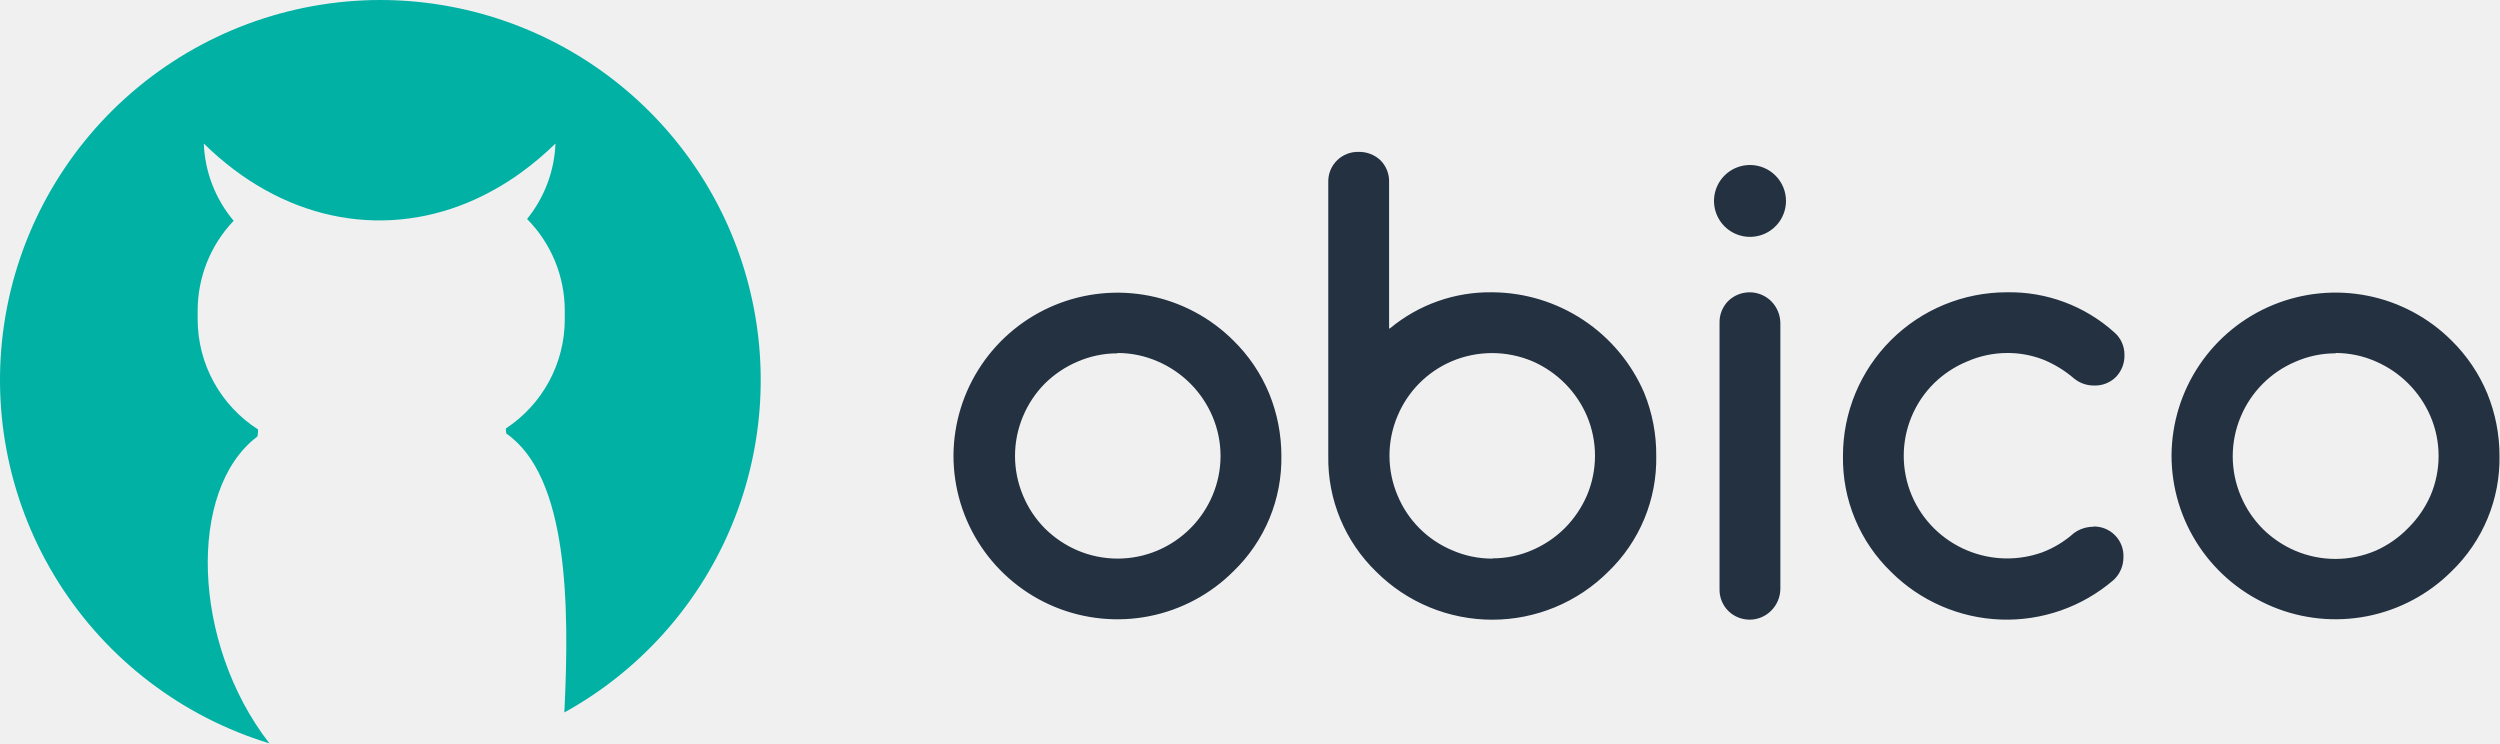
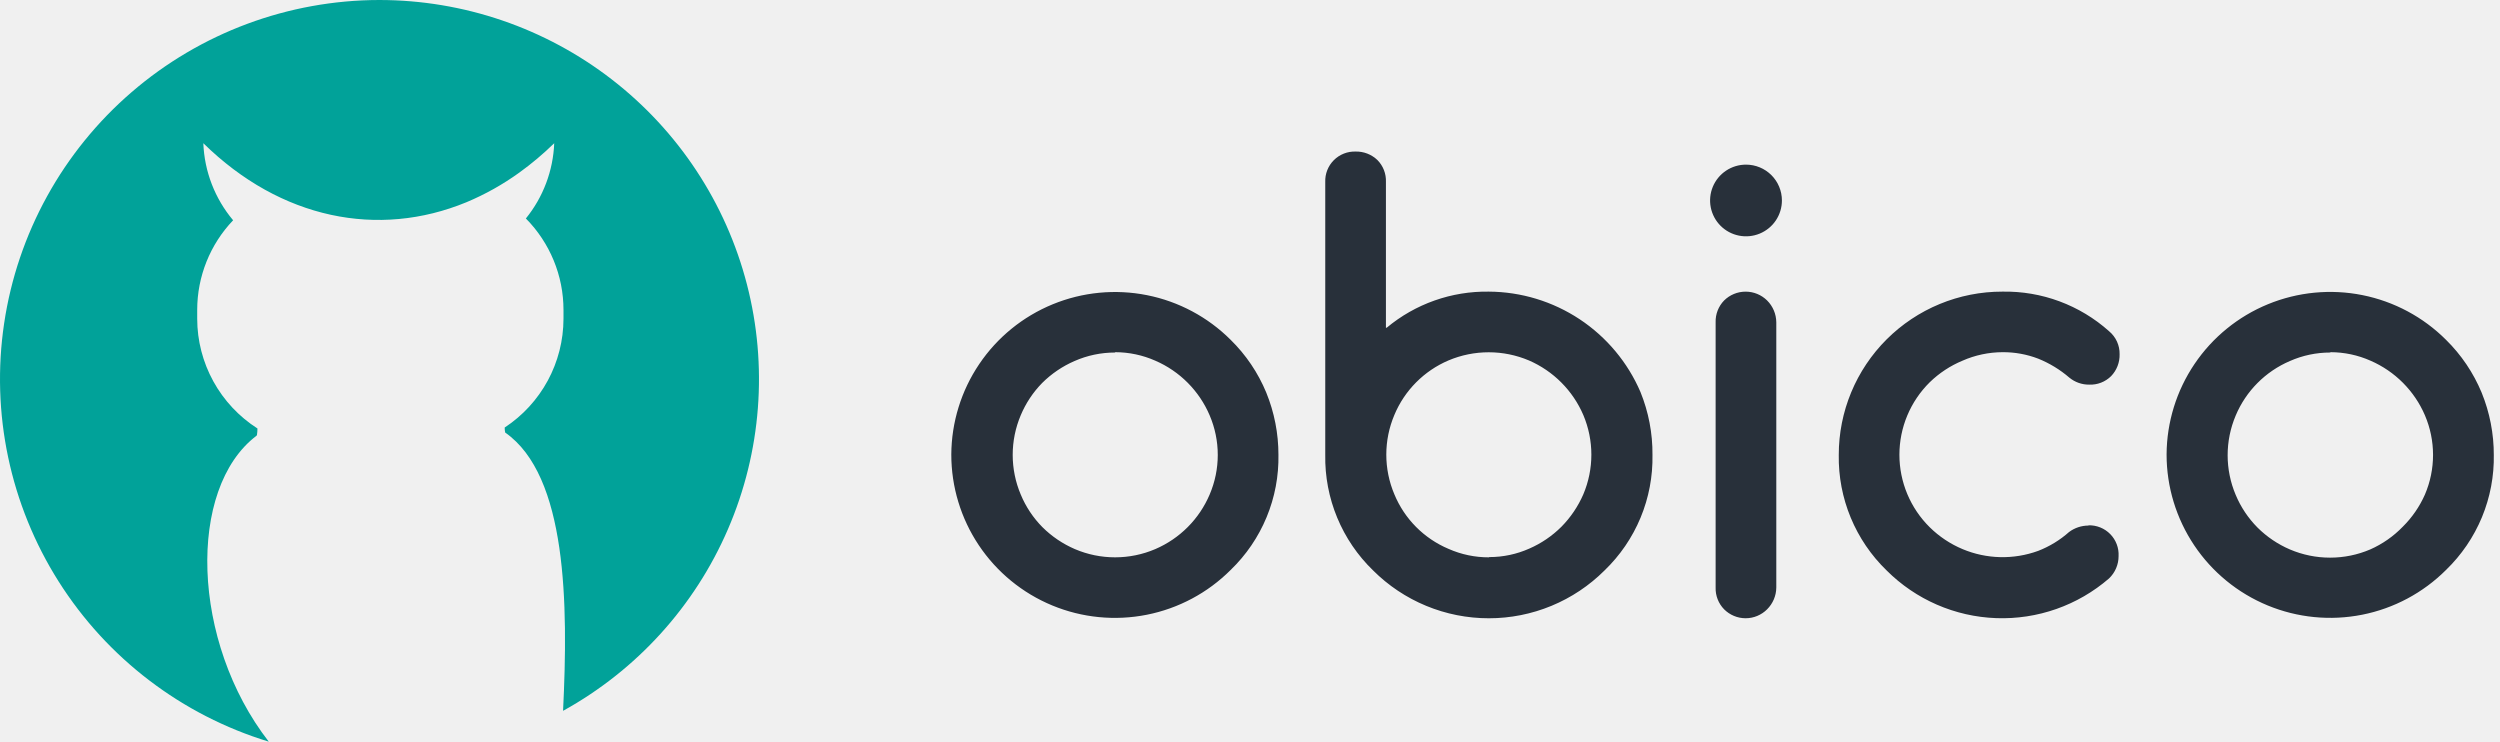
- <svg xmlns="http://www.w3.org/2000/svg" width="232" height="69" viewBox="0 0 232 69" fill="none">
-   <path fill-rule="evenodd" clip-rule="evenodd" d="M35.282 0C43.112 0.003 50.72 2.603 56.909 7.391C63.098 12.18 67.518 18.885 69.474 26.453C71.431 34.021 70.812 42.024 67.717 49.203C64.621 56.383 59.223 62.332 52.372 66.116C52.862 56.137 52.744 44.254 46.989 40.232C46.956 40.079 46.94 39.923 46.941 39.766C48.619 38.663 49.997 37.161 50.952 35.397C51.906 33.632 52.408 31.658 52.411 29.653V28.815C52.408 25.635 51.151 22.584 48.913 20.322C50.525 18.333 51.45 15.877 51.548 13.321C50.538 14.309 49.456 15.22 48.311 16.047C46.778 17.154 45.124 18.082 43.379 18.812C35.203 22.178 26.115 20.393 18.912 13.321C19.013 15.951 19.988 18.472 21.683 20.488C19.541 22.733 18.345 25.715 18.342 28.815V29.653C18.346 31.685 18.862 33.684 19.841 35.466C20.82 37.248 22.232 38.757 23.947 39.853C23.947 40.053 23.931 40.259 23.899 40.469L23.844 40.54C17.408 45.431 17.764 59.669 24.999 68.984C16.908 66.515 9.974 61.23 5.456 54.089C0.939 46.948 -0.86 38.426 0.385 30.073C1.63 21.72 5.837 14.09 12.241 8.571C18.645 3.052 26.821 0.011 35.282 0V0Z" fill="#00B1A4" />
-   <path d="M216.74 32.789C215.448 32.788 214.17 33.057 212.988 33.58C210.711 34.553 208.903 36.372 207.946 38.652C207.452 39.82 207.197 41.074 207.197 42.342C207.197 43.609 207.452 44.864 207.946 46.032C208.42 47.164 209.108 48.194 209.972 49.066C210.839 49.93 211.863 50.621 212.988 51.104C214.169 51.608 215.44 51.868 216.724 51.868C218.009 51.868 219.28 51.608 220.461 51.104C221.599 50.601 222.628 49.882 223.492 48.987C224.36 48.126 225.058 47.11 225.55 45.992C226.047 44.829 226.302 43.578 226.302 42.314C226.302 41.05 226.047 39.799 225.55 38.636C224.575 36.356 222.762 34.536 220.484 33.548C219.313 33.028 218.046 32.759 216.764 32.758L216.74 32.789ZM231.954 42.271C231.991 44.271 231.616 46.257 230.85 48.105C230.085 49.954 228.946 51.626 227.506 53.016C225.377 55.142 222.664 56.589 219.711 57.176C216.758 57.763 213.697 57.462 210.915 56.311C208.133 55.161 205.755 53.213 204.083 50.714C202.41 48.215 201.518 45.276 201.518 42.271C201.533 39.272 202.437 36.344 204.115 33.857C205.794 31.37 208.172 29.434 210.951 28.294C213.73 27.153 216.784 26.859 219.73 27.448C222.676 28.037 225.382 29.483 227.506 31.604C228.929 33.004 230.057 34.676 230.822 36.519C231.576 38.368 231.96 40.346 231.954 42.342V42.271ZM194.252 48.86C194.628 48.85 195.002 48.917 195.351 49.058C195.7 49.199 196.016 49.411 196.279 49.679C196.542 49.948 196.747 50.268 196.88 50.619C197.014 50.97 197.073 51.345 197.054 51.72C197.055 52.111 196.977 52.497 196.823 52.856C196.669 53.214 196.443 53.538 196.16 53.806C193.256 56.316 189.508 57.633 185.67 57.494C181.832 57.355 178.189 55.769 175.476 53.056C174.039 51.663 172.902 49.991 172.137 48.143C171.372 46.294 170.994 44.31 171.027 42.31C171.025 40.315 171.417 38.34 172.181 36.496C172.945 34.653 174.066 32.978 175.479 31.567C176.892 30.157 178.57 29.038 180.417 28.276C182.263 27.514 184.243 27.122 186.241 27.124C189.901 27.057 193.45 28.375 196.175 30.814C196.487 31.075 196.736 31.401 196.904 31.771C197.073 32.14 197.156 32.542 197.149 32.947C197.159 33.323 197.094 33.696 196.958 34.046C196.822 34.396 196.618 34.715 196.357 34.986C196.091 35.25 195.773 35.456 195.423 35.592C195.073 35.728 194.698 35.791 194.323 35.776C193.651 35.783 192.998 35.553 192.479 35.128C191.614 34.383 190.633 33.785 189.574 33.358C188.515 32.953 187.39 32.75 186.257 32.758C184.976 32.763 183.709 33.032 182.537 33.548C181.403 34.018 180.369 34.699 179.489 35.555C178.595 36.437 177.886 37.487 177.401 38.644C176.917 39.802 176.667 41.044 176.667 42.298C176.667 43.553 176.917 44.795 177.401 45.952C177.886 47.11 178.595 48.16 179.489 49.042C180.367 49.906 181.401 50.595 182.537 51.072C184.777 52.013 187.291 52.072 189.574 51.238C190.629 50.829 191.602 50.235 192.447 49.484C192.968 49.095 193.601 48.884 194.252 48.884V48.86ZM159.573 54.612V29.969C159.563 29.596 159.628 29.225 159.764 28.877C159.9 28.53 160.104 28.213 160.365 27.946C160.897 27.421 161.615 27.126 162.364 27.126C163.112 27.126 163.83 27.421 164.362 27.946C164.9 28.483 165.207 29.209 165.217 29.969V54.652C165.209 55.412 164.902 56.138 164.362 56.674C164.1 56.937 163.789 57.146 163.446 57.288C163.103 57.431 162.735 57.504 162.364 57.504C161.992 57.504 161.624 57.431 161.281 57.288C160.938 57.146 160.627 56.937 160.365 56.674C160.104 56.407 159.899 56.091 159.763 55.743C159.627 55.396 159.563 55.025 159.573 54.652V54.612ZM165.74 18.646C165.74 19.306 165.544 19.951 165.177 20.499C164.81 21.047 164.288 21.475 163.678 21.727C163.067 21.979 162.396 22.045 161.748 21.917C161.1 21.788 160.504 21.471 160.037 21.004C159.57 20.538 159.252 19.944 159.123 19.297C158.994 18.65 159.06 17.98 159.313 17.37C159.566 16.761 159.994 16.241 160.543 15.874C161.093 15.508 161.739 15.312 162.399 15.312C163.285 15.312 164.135 15.664 164.761 16.289C165.388 16.914 165.74 17.762 165.74 18.646ZM128.979 30.482C131.641 28.264 135.011 27.072 138.478 27.124C141.485 27.141 144.421 28.034 146.927 29.693C149.433 31.352 151.399 33.705 152.584 36.463C153.338 38.32 153.717 40.307 153.7 42.31C153.737 44.311 153.361 46.298 152.594 48.147C151.827 49.995 150.686 51.667 149.243 53.056C147.83 54.467 146.152 55.587 144.305 56.351C142.457 57.114 140.478 57.508 138.478 57.508C136.479 57.508 134.499 57.114 132.652 56.351C130.805 55.587 129.126 54.467 127.713 53.056C126.276 51.664 125.14 49.994 124.374 48.147C123.609 46.3 123.231 44.316 123.264 42.318V16.924C123.251 16.55 123.315 16.177 123.452 15.828C123.59 15.479 123.797 15.163 124.062 14.898C124.327 14.632 124.644 14.424 124.993 14.286C125.342 14.148 125.715 14.083 126.09 14.095C126.463 14.088 126.835 14.153 127.182 14.289C127.53 14.424 127.848 14.627 128.117 14.886C128.381 15.152 128.587 15.47 128.723 15.819C128.859 16.168 128.922 16.542 128.908 16.916V30.482H128.979ZM138.526 51.815C139.808 51.816 141.075 51.547 142.246 51.025C143.363 50.539 144.378 49.847 145.238 48.987C146.097 48.115 146.787 47.091 147.272 45.968C147.763 44.804 148.016 43.554 148.016 42.29C148.016 41.027 147.763 39.777 147.272 38.612C146.297 36.333 144.484 34.512 142.206 33.524C141.023 33.024 139.751 32.766 138.466 32.766C137.181 32.766 135.909 33.024 134.726 33.524C132.45 34.496 130.644 36.316 129.692 38.597C129.198 39.764 128.943 41.019 128.943 42.286C128.943 43.554 129.198 44.809 129.692 45.976C130.636 48.262 132.445 50.084 134.726 51.049C135.91 51.574 137.191 51.843 138.486 51.839L138.526 51.815ZM103.705 32.789C102.41 32.789 101.129 33.058 99.945 33.58C98.82 34.067 97.797 34.761 96.929 35.626C96.083 36.49 95.409 37.506 94.942 38.62C94.448 39.788 94.193 41.043 94.193 42.31C94.193 43.578 94.448 44.832 94.942 46C95.412 47.132 96.098 48.162 96.96 49.034C97.829 49.896 98.852 50.588 99.976 51.072C101.158 51.578 102.431 51.838 103.717 51.838C105.002 51.838 106.275 51.578 107.457 51.072C109.736 50.094 111.549 48.273 112.515 45.992C113.011 44.829 113.267 43.578 113.267 42.314C113.267 41.05 113.011 39.799 112.515 38.636C111.545 36.355 109.734 34.533 107.457 33.548C106.285 33.03 105.018 32.761 103.736 32.758L103.705 32.789ZM118.911 42.271C118.949 44.271 118.574 46.258 117.809 48.106C117.043 49.955 115.904 51.627 114.462 53.016C112.334 55.143 109.622 56.592 106.669 57.179C103.716 57.766 100.654 57.465 97.873 56.315C95.091 55.164 92.714 53.215 91.042 50.715C89.371 48.215 88.48 45.276 88.483 42.271C88.499 39.273 89.403 36.348 91.082 33.862C92.76 31.377 95.137 29.442 97.914 28.302C100.691 27.162 103.744 26.867 106.688 27.455C109.633 28.042 112.338 29.486 114.462 31.604C115.888 33.002 117.017 34.674 117.779 36.519C118.528 38.358 118.913 40.325 118.911 42.31V42.271Z" fill="#233141" />
+ <svg xmlns="http://www.w3.org/2000/svg" width="337" height="100" viewBox="0 0 337 100" fill="none">
+   <g clip-path="url(#clip0_14131_797)">
+     <path fill-rule="evenodd" clip-rule="evenodd" d="M51.133 0C62.481 0.005 73.507 3.773 82.477 10.712C91.447 17.652 97.852 27.369 100.687 38.338C103.523 49.306 102.627 60.904 98.14 71.309C93.653 81.714 85.831 90.336 75.901 95.82C76.612 81.358 76.44 64.136 68.1 58.308C68.052 58.086 68.029 57.859 68.031 57.632C70.463 56.033 72.46 53.857 73.843 51.3C75.227 48.742 75.953 45.882 75.958 42.975V41.761C75.954 37.152 74.132 32.731 70.888 29.451C73.225 26.57 74.565 23.011 74.708 19.306C73.244 20.737 71.676 22.058 70.016 23.257C67.795 24.861 65.397 26.206 62.869 27.264C51.018 32.142 37.848 29.555 27.409 19.306C27.555 23.117 28.968 26.771 31.424 29.692C28.32 32.947 26.587 37.267 26.583 41.761V42.975C26.589 45.921 27.336 48.818 28.755 51.4C30.174 53.983 32.22 56.169 34.705 57.758C34.705 58.048 34.682 58.346 34.636 58.651L34.556 58.754C25.229 65.842 25.745 86.477 36.231 99.977C24.505 96.399 14.454 88.739 7.908 78.39C1.361 68.041 -1.247 55.69 0.558 43.584C2.362 31.478 8.459 20.421 17.741 12.422C27.022 4.424 38.871 0.016 51.133 0V0Z" fill="#01A299" />
+     <path d="M314.116 47.521C312.243 47.519 310.391 47.909 308.679 48.666C305.379 50.077 302.758 52.713 301.371 56.017C300.655 57.71 300.286 59.528 300.286 61.365C300.286 63.202 300.655 65.02 301.371 66.713C302.057 68.353 303.055 69.846 304.308 71.11C305.564 72.362 307.047 73.365 308.679 74.064C310.39 74.795 312.232 75.171 314.093 75.171C315.955 75.171 317.797 74.795 319.508 74.064C321.158 73.334 322.65 72.292 323.902 70.995C325.159 69.748 326.171 68.275 326.885 66.655C327.604 64.97 327.974 63.157 327.974 61.325C327.974 59.493 327.604 57.68 326.885 55.995C325.471 52.691 322.844 50.052 319.543 48.62C317.845 47.867 316.008 47.477 314.151 47.475L314.116 47.521ZM336.165 61.262C336.219 64.16 335.675 67.039 334.566 69.718C333.456 72.397 331.806 74.82 329.718 76.835C326.633 79.916 322.702 82.014 318.422 82.864C314.141 83.714 309.705 83.278 305.673 81.611C301.642 79.944 298.196 77.121 295.772 73.498C293.348 69.876 292.055 65.618 292.056 61.262C292.077 56.916 293.387 52.673 295.819 49.069C298.252 45.464 301.699 42.658 305.726 41.005C309.753 39.353 314.18 38.926 318.45 39.78C322.719 40.634 326.64 42.73 329.718 45.803C331.782 47.833 333.416 50.255 334.525 52.926C335.617 55.605 336.174 58.472 336.165 61.365V61.262ZM281.524 70.812C282.07 70.797 282.612 70.895 283.118 71.099C283.623 71.303 284.081 71.61 284.462 71.999C284.844 72.388 285.14 72.852 285.333 73.361C285.527 73.87 285.613 74.413 285.585 74.957C285.587 75.523 285.473 76.082 285.25 76.602C285.028 77.122 284.7 77.591 284.289 77.98C280.081 81.617 274.649 83.527 269.087 83.325C263.524 83.123 258.245 80.825 254.313 76.892C252.23 74.874 250.583 72.45 249.474 69.772C248.365 67.094 247.818 64.217 247.866 61.319C247.863 58.428 248.431 55.565 249.538 52.893C250.645 50.222 252.269 47.794 254.317 45.75C256.365 43.706 258.797 42.085 261.473 40.98C264.15 39.875 267.018 39.308 269.915 39.311C275.219 39.212 280.363 41.123 284.312 44.658C284.764 45.036 285.125 45.509 285.369 46.044C285.613 46.579 285.734 47.162 285.723 47.75C285.737 48.294 285.643 48.835 285.446 49.342C285.249 49.849 284.953 50.312 284.576 50.704C284.189 51.087 283.728 51.386 283.221 51.583C282.714 51.78 282.171 51.87 281.628 51.849C280.654 51.859 279.708 51.526 278.955 50.91C277.702 49.83 276.28 48.964 274.744 48.345C273.211 47.758 271.58 47.463 269.938 47.475C268.081 47.482 266.245 47.872 264.546 48.62C262.903 49.302 261.404 50.289 260.129 51.529C258.834 52.807 257.805 54.329 257.103 56.006C256.401 57.684 256.04 59.484 256.04 61.302C256.04 63.12 256.401 64.92 257.103 66.598C257.805 68.275 258.834 69.797 260.129 71.075C261.401 72.327 262.9 73.326 264.546 74.018C267.793 75.381 271.436 75.466 274.744 74.259C276.273 73.666 277.683 72.805 278.909 71.716C279.664 71.152 280.581 70.847 281.524 70.846V70.812ZM231.266 79.148V43.433C231.251 42.893 231.345 42.355 231.542 41.851C231.739 41.348 232.035 40.889 232.413 40.502C233.184 39.74 234.225 39.313 235.31 39.313C236.394 39.313 237.435 39.74 238.206 40.502C238.986 41.28 239.431 42.332 239.445 43.433V79.205C239.433 80.307 238.988 81.359 238.206 82.137C237.827 82.518 237.375 82.82 236.878 83.027C236.381 83.233 235.848 83.34 235.31 83.34C234.771 83.34 234.238 83.233 233.741 83.027C233.244 82.82 232.792 82.518 232.413 82.137C232.034 81.75 231.738 81.291 231.541 80.787C231.344 80.284 231.25 79.746 231.266 79.205V79.148ZM240.202 27.024C240.202 27.98 239.918 28.914 239.386 29.709C238.855 30.503 238.098 31.123 237.214 31.488C236.329 31.854 235.356 31.95 234.417 31.763C233.478 31.577 232.615 31.117 231.938 30.441C231.261 29.765 230.8 28.904 230.613 27.967C230.426 27.029 230.522 26.058 230.889 25.175C231.255 24.292 231.875 23.537 232.672 23.006C233.468 22.475 234.404 22.192 235.361 22.192C236.645 22.192 237.877 22.701 238.784 23.607C239.692 24.513 240.202 25.742 240.202 27.024ZM186.927 44.177C190.783 40.962 195.668 39.235 200.693 39.311C205.051 39.335 209.306 40.629 212.938 43.033C216.569 45.438 219.418 48.848 221.136 52.846C222.228 55.536 222.778 58.416 222.754 61.319C222.807 64.219 222.262 67.098 221.15 69.778C220.039 72.457 218.386 74.879 216.295 76.892C214.246 78.938 211.814 80.561 209.137 81.668C206.46 82.775 203.591 83.344 200.693 83.344C197.795 83.344 194.926 82.775 192.249 81.668C189.572 80.561 187.14 78.938 185.091 76.892C183.008 74.876 181.362 72.454 180.253 69.778C179.144 67.102 178.596 64.227 178.644 61.331V24.528C178.625 23.985 178.717 23.445 178.916 22.939C179.115 22.434 179.416 21.975 179.8 21.591C180.184 21.206 180.643 20.905 181.149 20.705C181.654 20.505 182.196 20.411 182.739 20.428C183.28 20.417 183.818 20.512 184.322 20.708C184.826 20.905 185.286 21.199 185.676 21.573C186.059 21.96 186.358 22.42 186.555 22.926C186.752 23.432 186.844 23.974 186.823 24.516V44.177H186.927ZM200.762 75.094C202.62 75.096 204.457 74.706 206.154 73.949C207.772 73.245 209.243 72.242 210.49 70.995C211.735 69.731 212.735 68.248 213.438 66.621C214.15 64.933 214.516 63.121 214.516 61.291C214.516 59.46 214.15 57.648 213.438 55.96C212.025 52.656 209.398 50.017 206.096 48.586C204.381 47.861 202.538 47.487 200.676 47.487C198.813 47.487 196.97 47.861 195.255 48.586C191.956 49.994 189.338 52.631 187.959 55.937C187.243 57.63 186.874 59.448 186.874 61.285C186.874 63.122 187.243 64.94 187.959 66.632C189.328 69.945 191.949 72.586 195.255 73.984C196.97 74.745 198.827 75.135 200.704 75.129L200.762 75.094ZM150.297 47.521C148.42 47.52 146.564 47.91 144.847 48.666C143.217 49.372 141.734 50.379 140.477 51.632C139.251 52.884 138.274 54.357 137.597 55.972C136.881 57.664 136.512 59.482 136.512 61.319C136.512 63.156 136.881 64.975 137.597 66.667C138.278 68.307 139.272 69.801 140.522 71.064C141.781 72.314 143.264 73.316 144.893 74.018C146.606 74.751 148.45 75.128 150.314 75.128C152.177 75.128 154.021 74.751 155.734 74.018C159.038 72.6 161.664 69.962 163.065 66.655C163.784 64.97 164.155 63.157 164.155 61.325C164.155 59.493 163.784 57.68 163.065 55.995C161.66 52.689 159.035 50.048 155.734 48.62C154.036 47.869 152.2 47.479 150.342 47.475L150.297 47.521ZM172.334 61.262C172.39 64.161 171.847 67.04 170.737 69.719C169.628 72.399 167.977 74.821 165.887 76.835C162.803 79.917 158.873 82.017 154.593 82.868C150.313 83.719 145.876 83.283 141.844 81.615C137.813 79.948 134.368 77.124 131.945 73.5C129.523 69.877 128.232 65.618 128.236 61.262C128.26 56.918 129.57 52.678 132.002 49.076C134.434 45.474 137.879 42.67 141.904 41.018C145.929 39.365 150.353 38.938 154.621 39.789C158.888 40.641 162.808 42.733 165.887 45.803C167.954 47.83 169.589 50.252 170.694 52.926C171.78 55.591 172.337 58.442 172.334 61.319V61.262Z" fill="#28303A" />
+   </g>
+   <defs>
+     <clipPath id="clip0_14131_797">
+       <rect width="336.232" height="100" fill="white" />
+     </clipPath>
+   </defs>
</svg>
